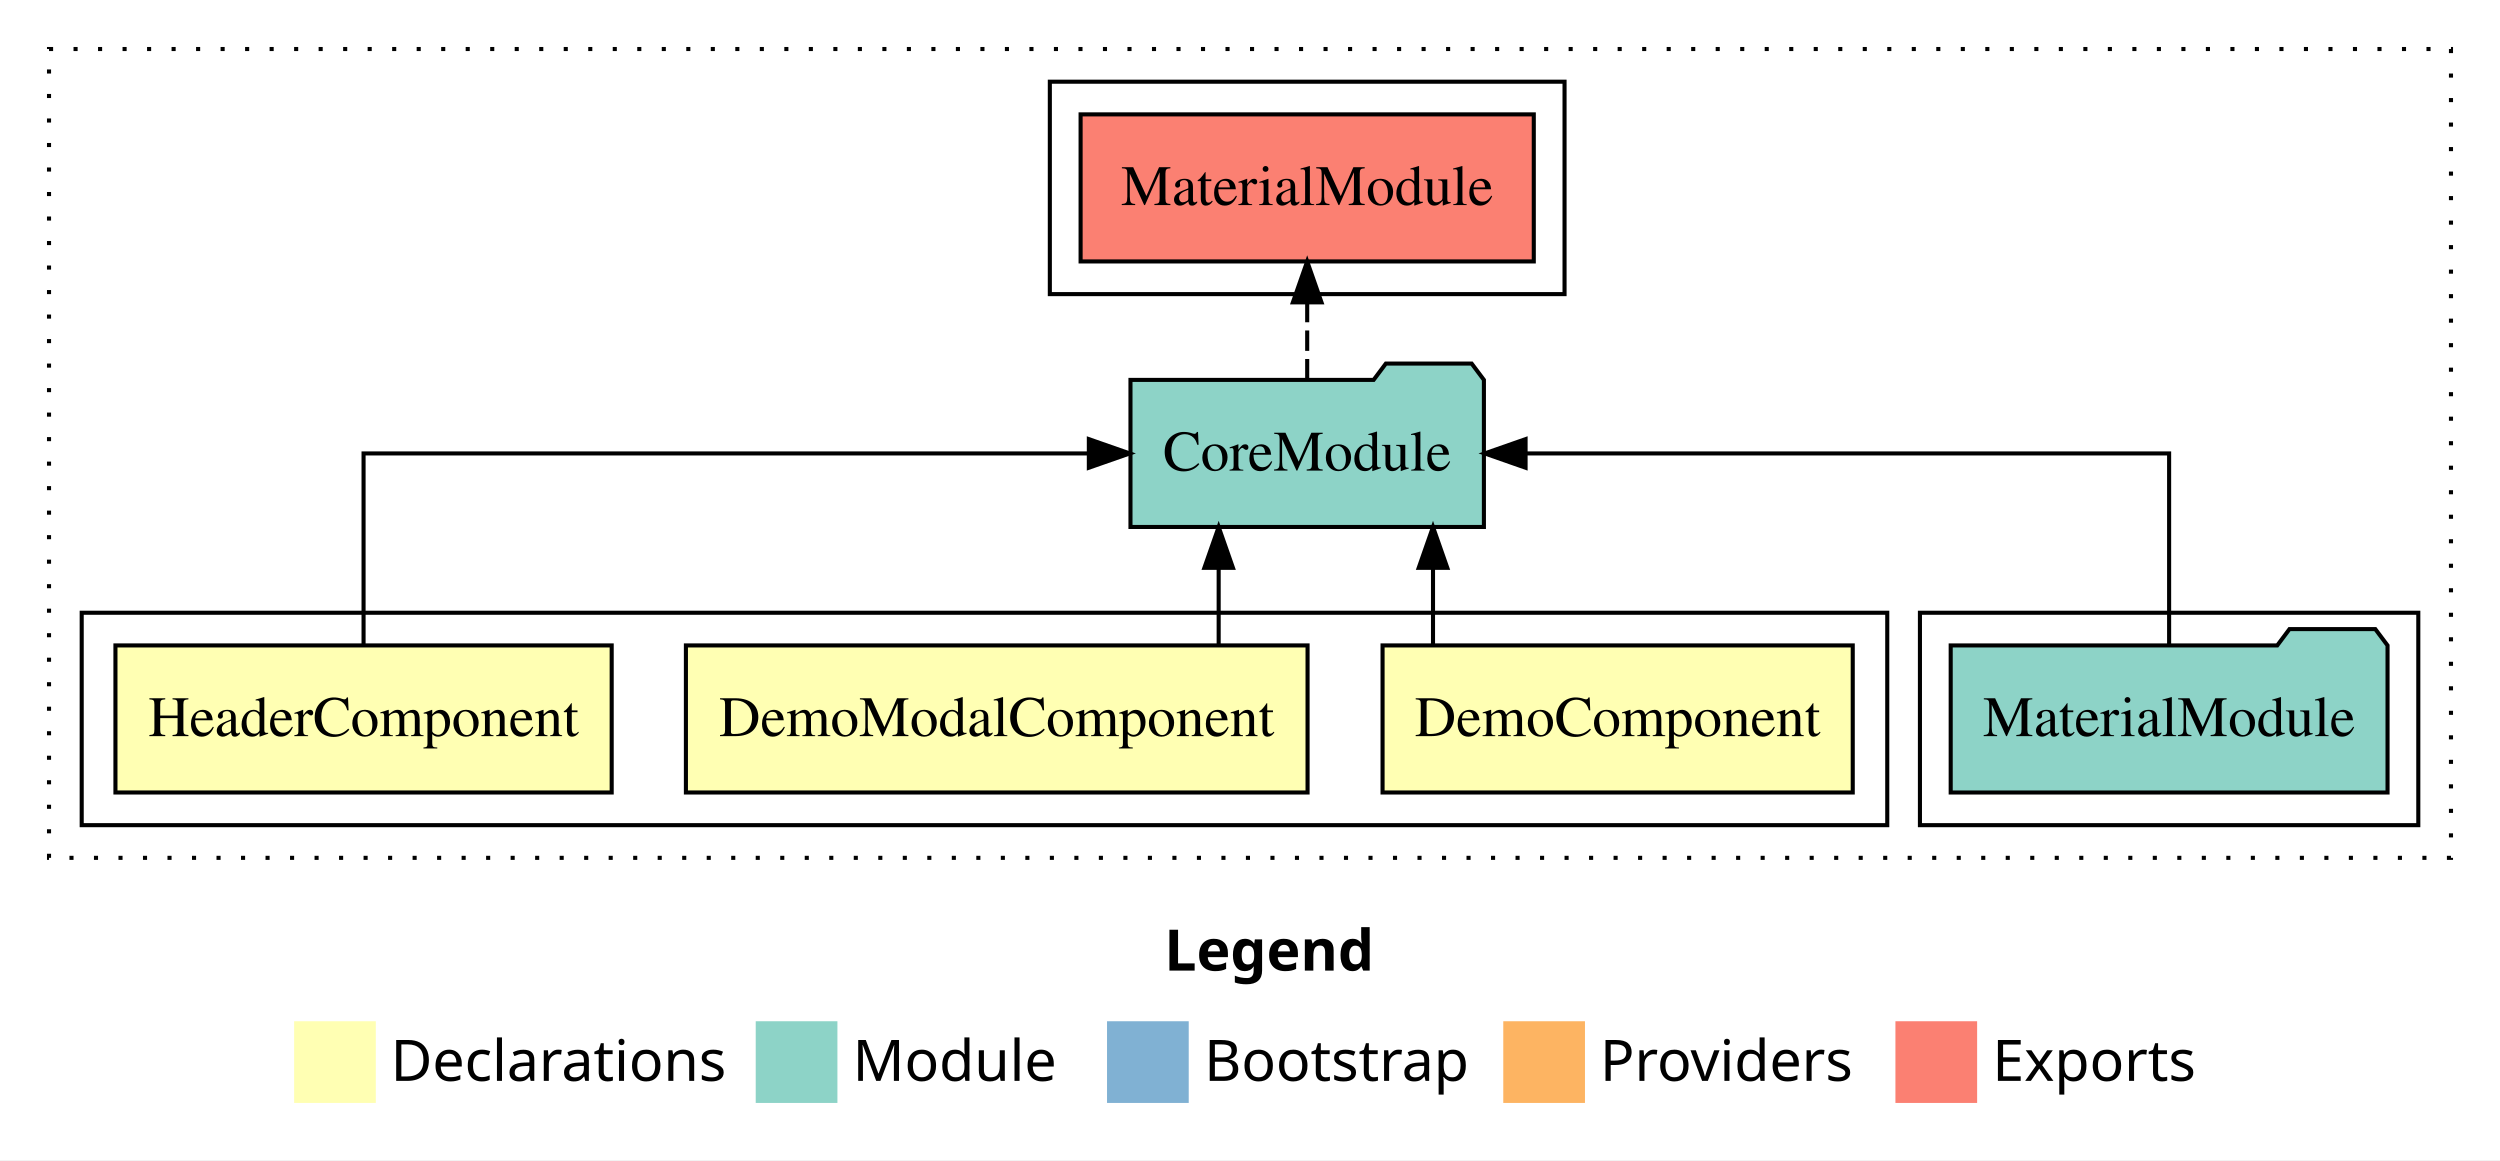
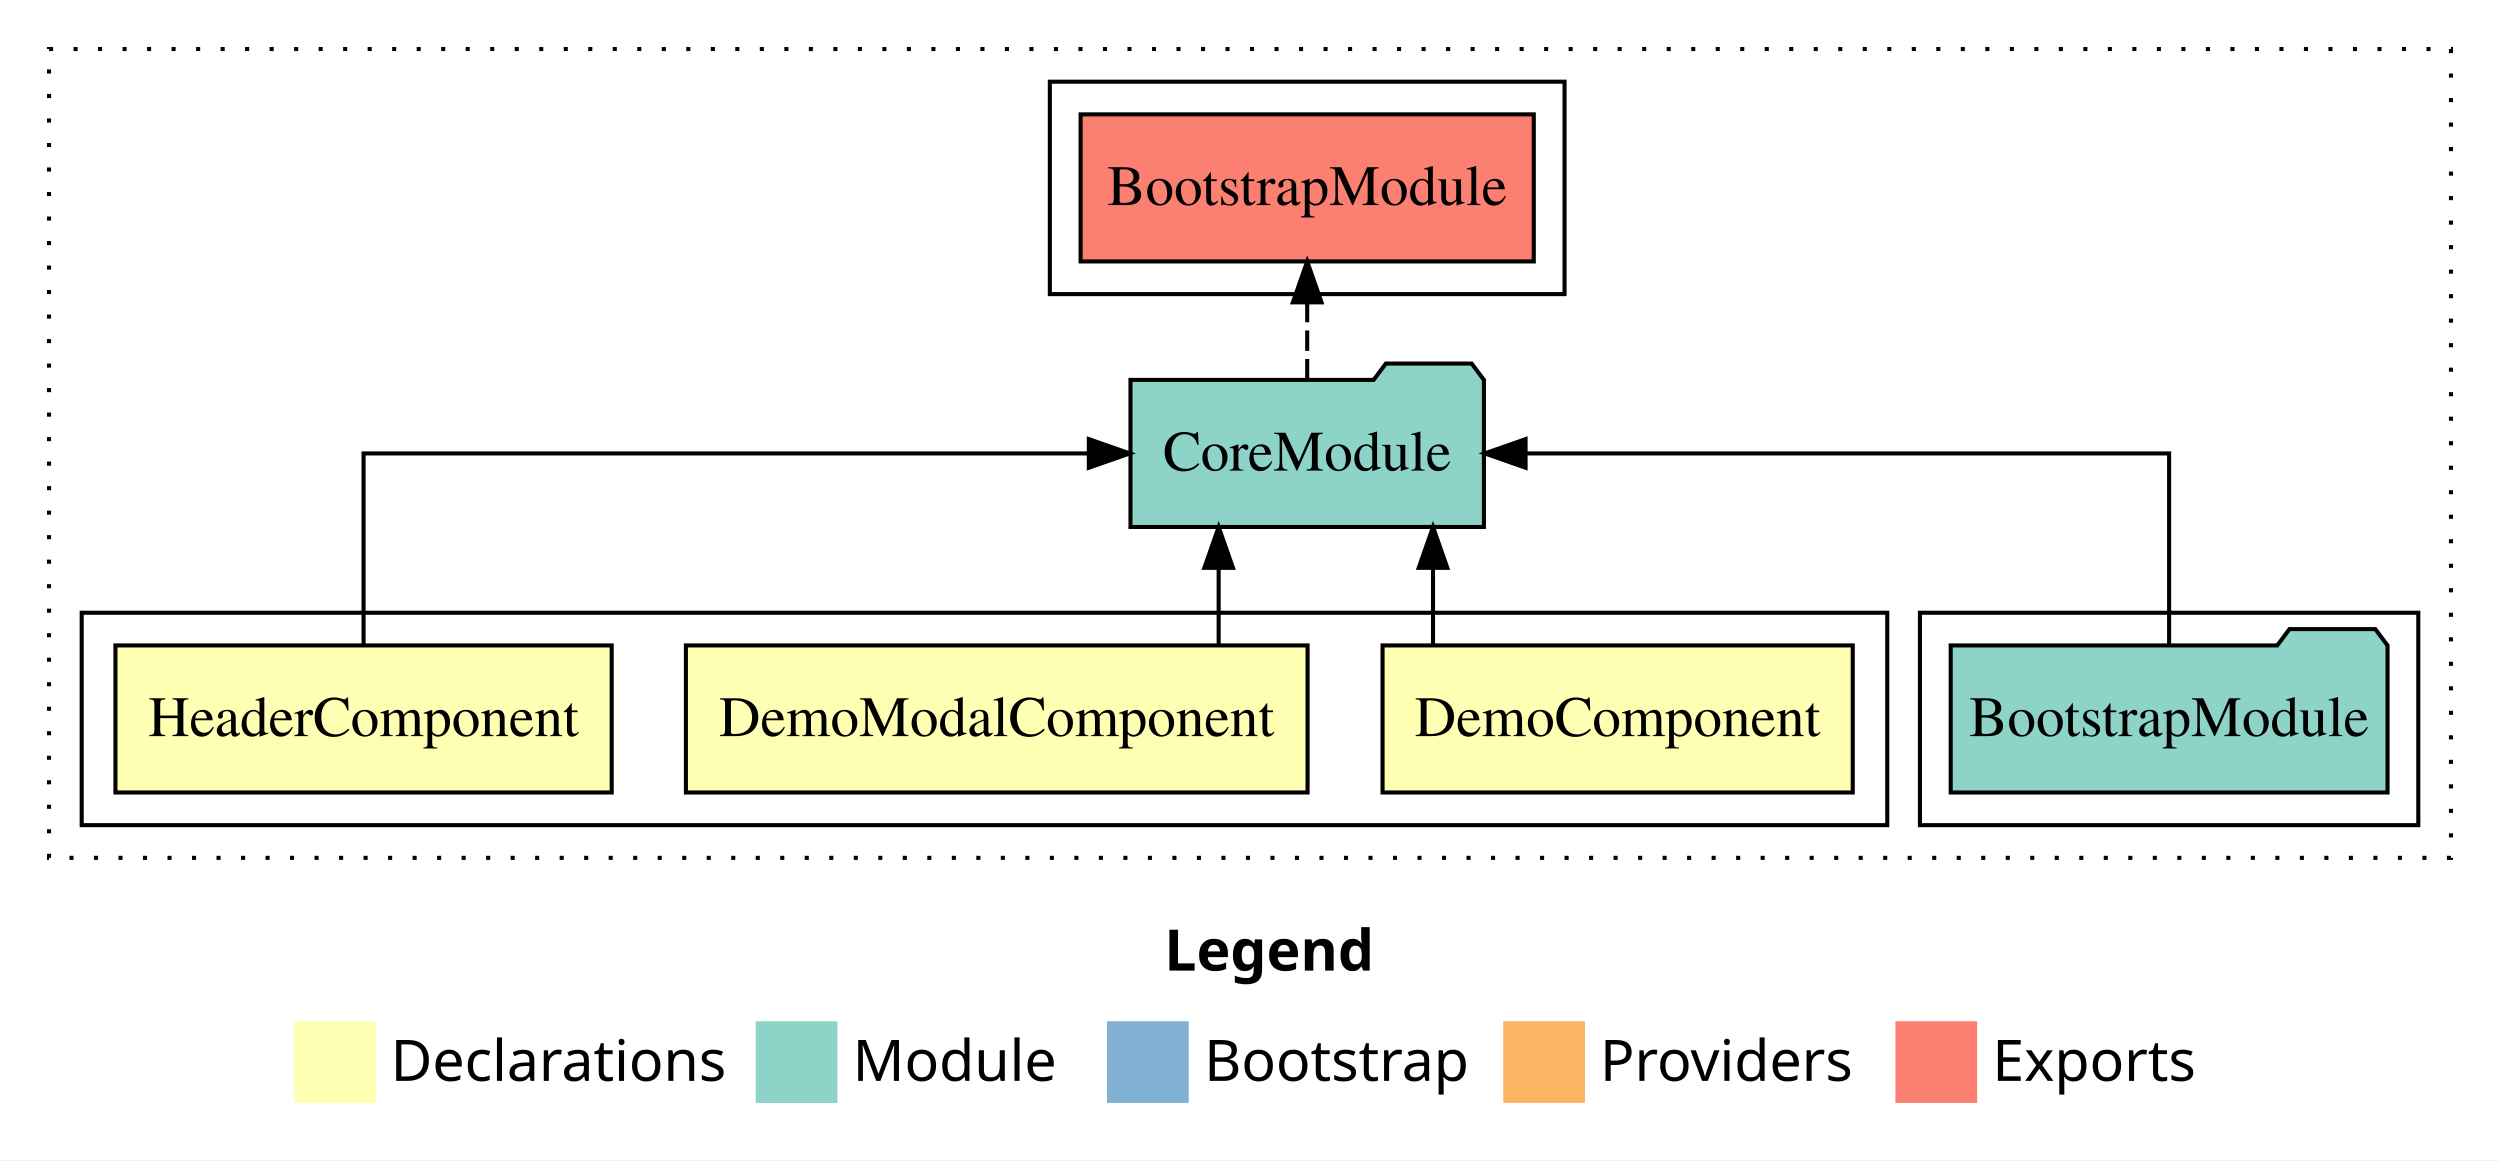
<svg xmlns="http://www.w3.org/2000/svg" width="612pt" height="284pt" viewBox="0.00 0.00 612.00 284.00">
  <g id="graph0" class="graph" transform="scale(1 1) rotate(0) translate(4 280)">
    <polygon fill="white" stroke="transparent" points="-4,4 -4,-280 608,-280 608,4 -4,4" />
    <text text-anchor="start" x="281.01" y="-42.4" font-family="sans-serif" font-weight="bold" font-size="14.00">Legend</text>
    <polygon fill="#ffffb3" stroke="transparent" points="68,-10 68,-30 88,-30 88,-10 68,-10" />
    <text text-anchor="start" x="91.63" y="-15.4" font-family="sans-serif" font-size="14.00">  Declarations</text>
    <polygon fill="#8dd3c7" stroke="transparent" points="181,-10 181,-30 201,-30 201,-10 181,-10" />
    <text text-anchor="start" x="204.73" y="-15.4" font-family="sans-serif" font-size="14.00">  Module</text>
    <polygon fill="#80b1d3" stroke="transparent" points="267,-10 267,-30 287,-30 287,-10 267,-10" />
    <text text-anchor="start" x="290.78" y="-15.4" font-family="sans-serif" font-size="14.00">  Bootstrap</text>
    <polygon fill="#fdb462" stroke="transparent" points="364,-10 364,-30 384,-30 384,-10 364,-10" />
    <text text-anchor="start" x="387.67" y="-15.4" font-family="sans-serif" font-size="14.00">  Providers</text>
    <polygon fill="#fb8072" stroke="transparent" points="460,-10 460,-30 480,-30 480,-10 460,-10" />
    <text text-anchor="start" x="483.73" y="-15.4" font-family="sans-serif" font-size="14.00">  Exports</text>
    <g id="clust1" class="cluster">
      <polygon fill="none" stroke="black" stroke-dasharray="1,5" points="8,-70 8,-268 596,-268 596,-70 8,-70" />
    </g>
    <g id="clust6" class="cluster">
      <polygon fill="none" stroke="black" points="466,-78 466,-130 588,-130 588,-78 466,-78" />
    </g>
    <g id="clust2" class="cluster">
      <polygon fill="none" stroke="black" points="16,-78 16,-130 458,-130 458,-78 16,-78" />
    </g>
    <g id="clust7" class="cluster">
      <polygon fill="none" stroke="black" points="253,-208 253,-260 379,-260 379,-208 253,-208" />
    </g>
    <g id="node1" class="node">
      <polygon fill="#ffffb3" stroke="black" points="449.55,-122 334.45,-122 334.45,-86 449.55,-86 449.55,-122" />
      <text text-anchor="middle" x="392" y="-99.8" font-family="Times,serif" font-size="14.00">DemoComponent</text>
    </g>
    <g id="node4" class="node">
      <polygon fill="#8dd3c7" stroke="black" points="359.26,-187 356.26,-191 335.26,-191 332.26,-187 272.74,-187 272.74,-151 359.26,-151 359.26,-187" />
      <text text-anchor="middle" x="316" y="-164.8" font-family="Times,serif" font-size="14.00">CoreModule</text>
    </g>
    <g id="edge1" class="edge">
      <path fill="none" stroke="black" d="M346.8,-122.11C346.8,-122.11 346.8,-140.99 346.8,-140.99" />
      <polygon fill="black" stroke="black" points="343.3,-140.99 346.8,-150.99 350.3,-140.99 343.3,-140.99" />
    </g>
    <g id="node2" class="node">
      <polygon fill="#ffffb3" stroke="black" points="316.09,-122 163.91,-122 163.91,-86 316.09,-86 316.09,-122" />
      <text text-anchor="middle" x="240" y="-99.8" font-family="Times,serif" font-size="14.00">DemoModalComponent</text>
    </g>
    <g id="edge2" class="edge">
      <path fill="none" stroke="black" d="M294.33,-122.11C294.33,-122.11 294.33,-140.99 294.33,-140.99" />
      <polygon fill="black" stroke="black" points="290.83,-140.99 294.33,-150.99 297.83,-140.99 290.83,-140.99" />
    </g>
    <g id="node3" class="node">
      <polygon fill="#ffffb3" stroke="black" points="145.74,-122 24.26,-122 24.26,-86 145.74,-86 145.74,-122" />
      <text text-anchor="middle" x="85" y="-99.8" font-family="Times,serif" font-size="14.00">HeaderComponent</text>
    </g>
    <g id="edge3" class="edge">
      <path fill="none" stroke="black" d="M85,-122.11C85,-141.34 85,-169 85,-169 85,-169 262.55,-169 262.55,-169" />
      <polygon fill="black" stroke="black" points="262.55,-172.5 272.55,-169 262.55,-165.5 262.55,-172.5" />
    </g>
    <g id="node6" class="node">
      <polygon fill="#fb8072" stroke="black" points="371.47,-252 260.53,-252 260.53,-216 371.47,-216 371.47,-252" />
-       <text text-anchor="middle" x="316" y="-229.8" font-family="Times,serif" font-size="14.00">MaterialModule </text>
+       <text text-anchor="middle" x="316" y="-229.8" font-family="Times,serif" font-size="14.00">BootstrapModule </text>
    </g>
    <g id="edge5" class="edge">
      <path fill="none" stroke="black" stroke-dasharray="5,2" d="M316,-187.11C316,-187.11 316,-205.99 316,-205.99" />
      <polygon fill="black" stroke="black" points="312.5,-205.99 316,-215.99 319.5,-205.99 312.5,-205.99" />
    </g>
    <g id="node5" class="node">
      <polygon fill="#8dd3c7" stroke="black" points="580.47,-122 577.47,-126 556.47,-126 553.47,-122 473.53,-122 473.53,-86 580.47,-86 580.47,-122" />
-       <text text-anchor="middle" x="527" y="-99.8" font-family="Times,serif" font-size="14.00">MaterialModule</text>
+       <text text-anchor="middle" x="527" y="-99.8" font-family="Times,serif" font-size="14.00">BootstrapModule</text>
    </g>
    <g id="edge4" class="edge">
      <path fill="none" stroke="black" d="M527,-122.11C527,-141.34 527,-169 527,-169 527,-169 369.46,-169 369.46,-169" />
      <polygon fill="black" stroke="black" points="369.46,-165.5 359.46,-169 369.46,-172.5 369.46,-165.5" />
    </g>
  </g>
</svg>
